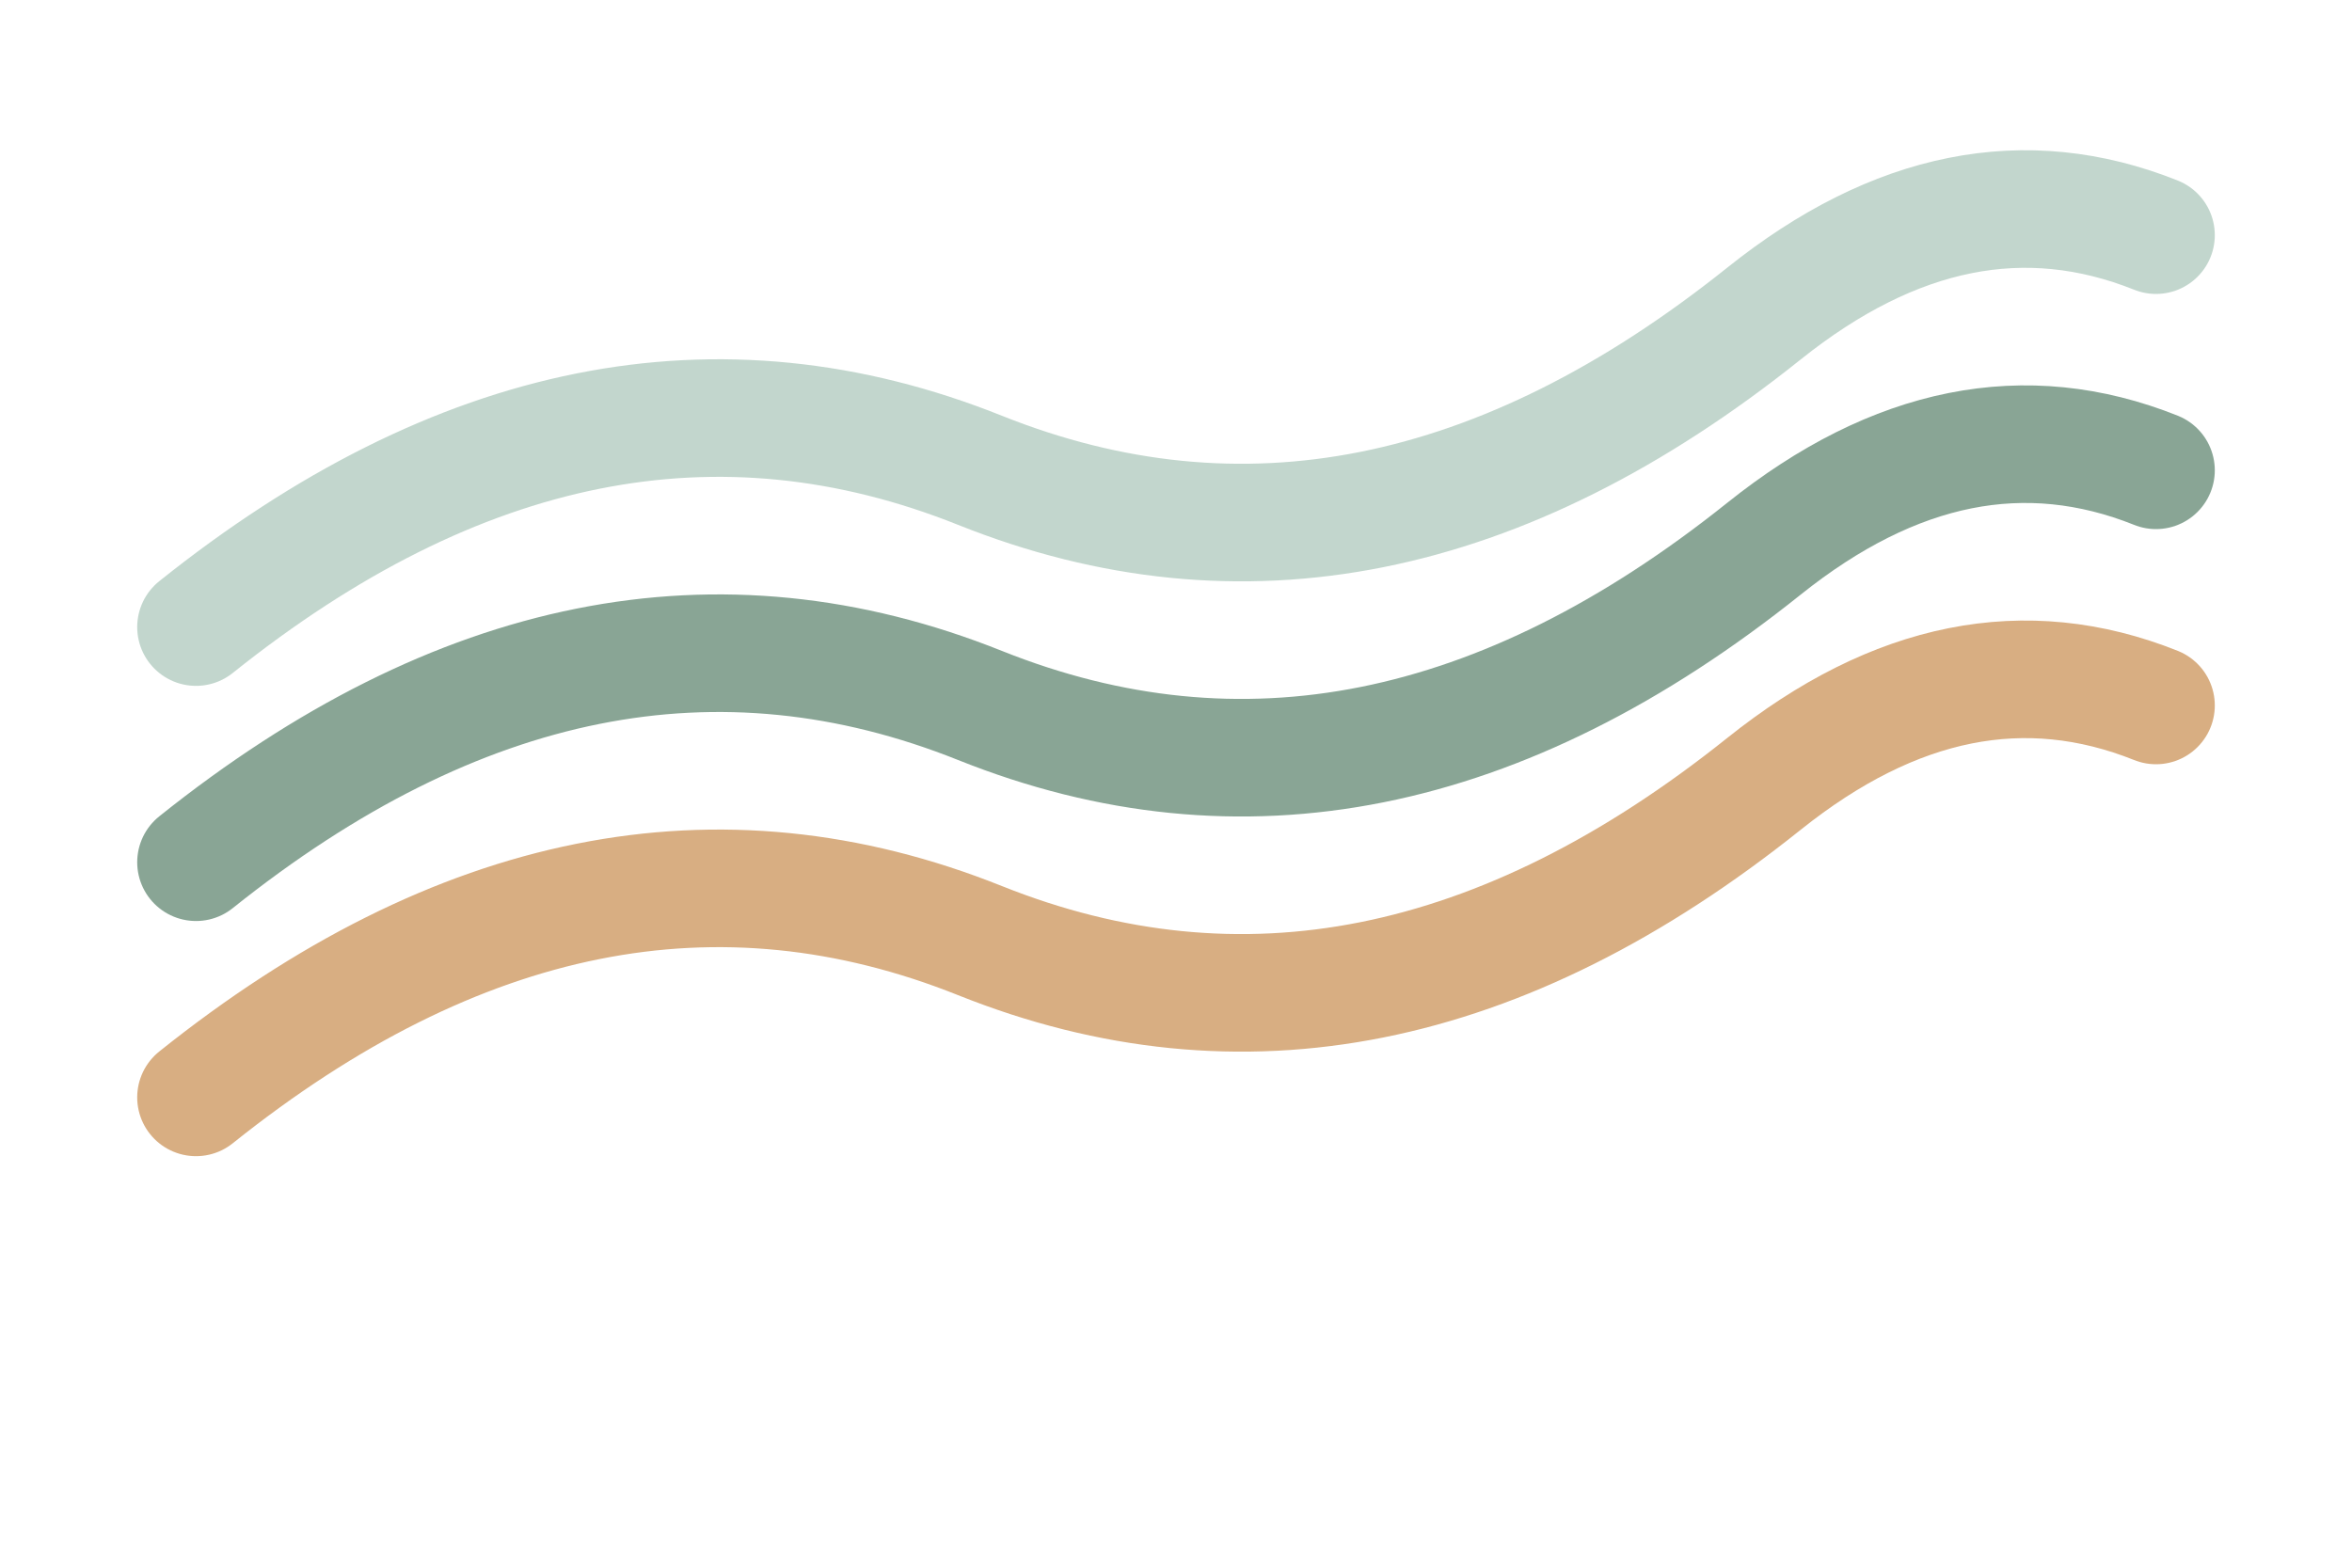
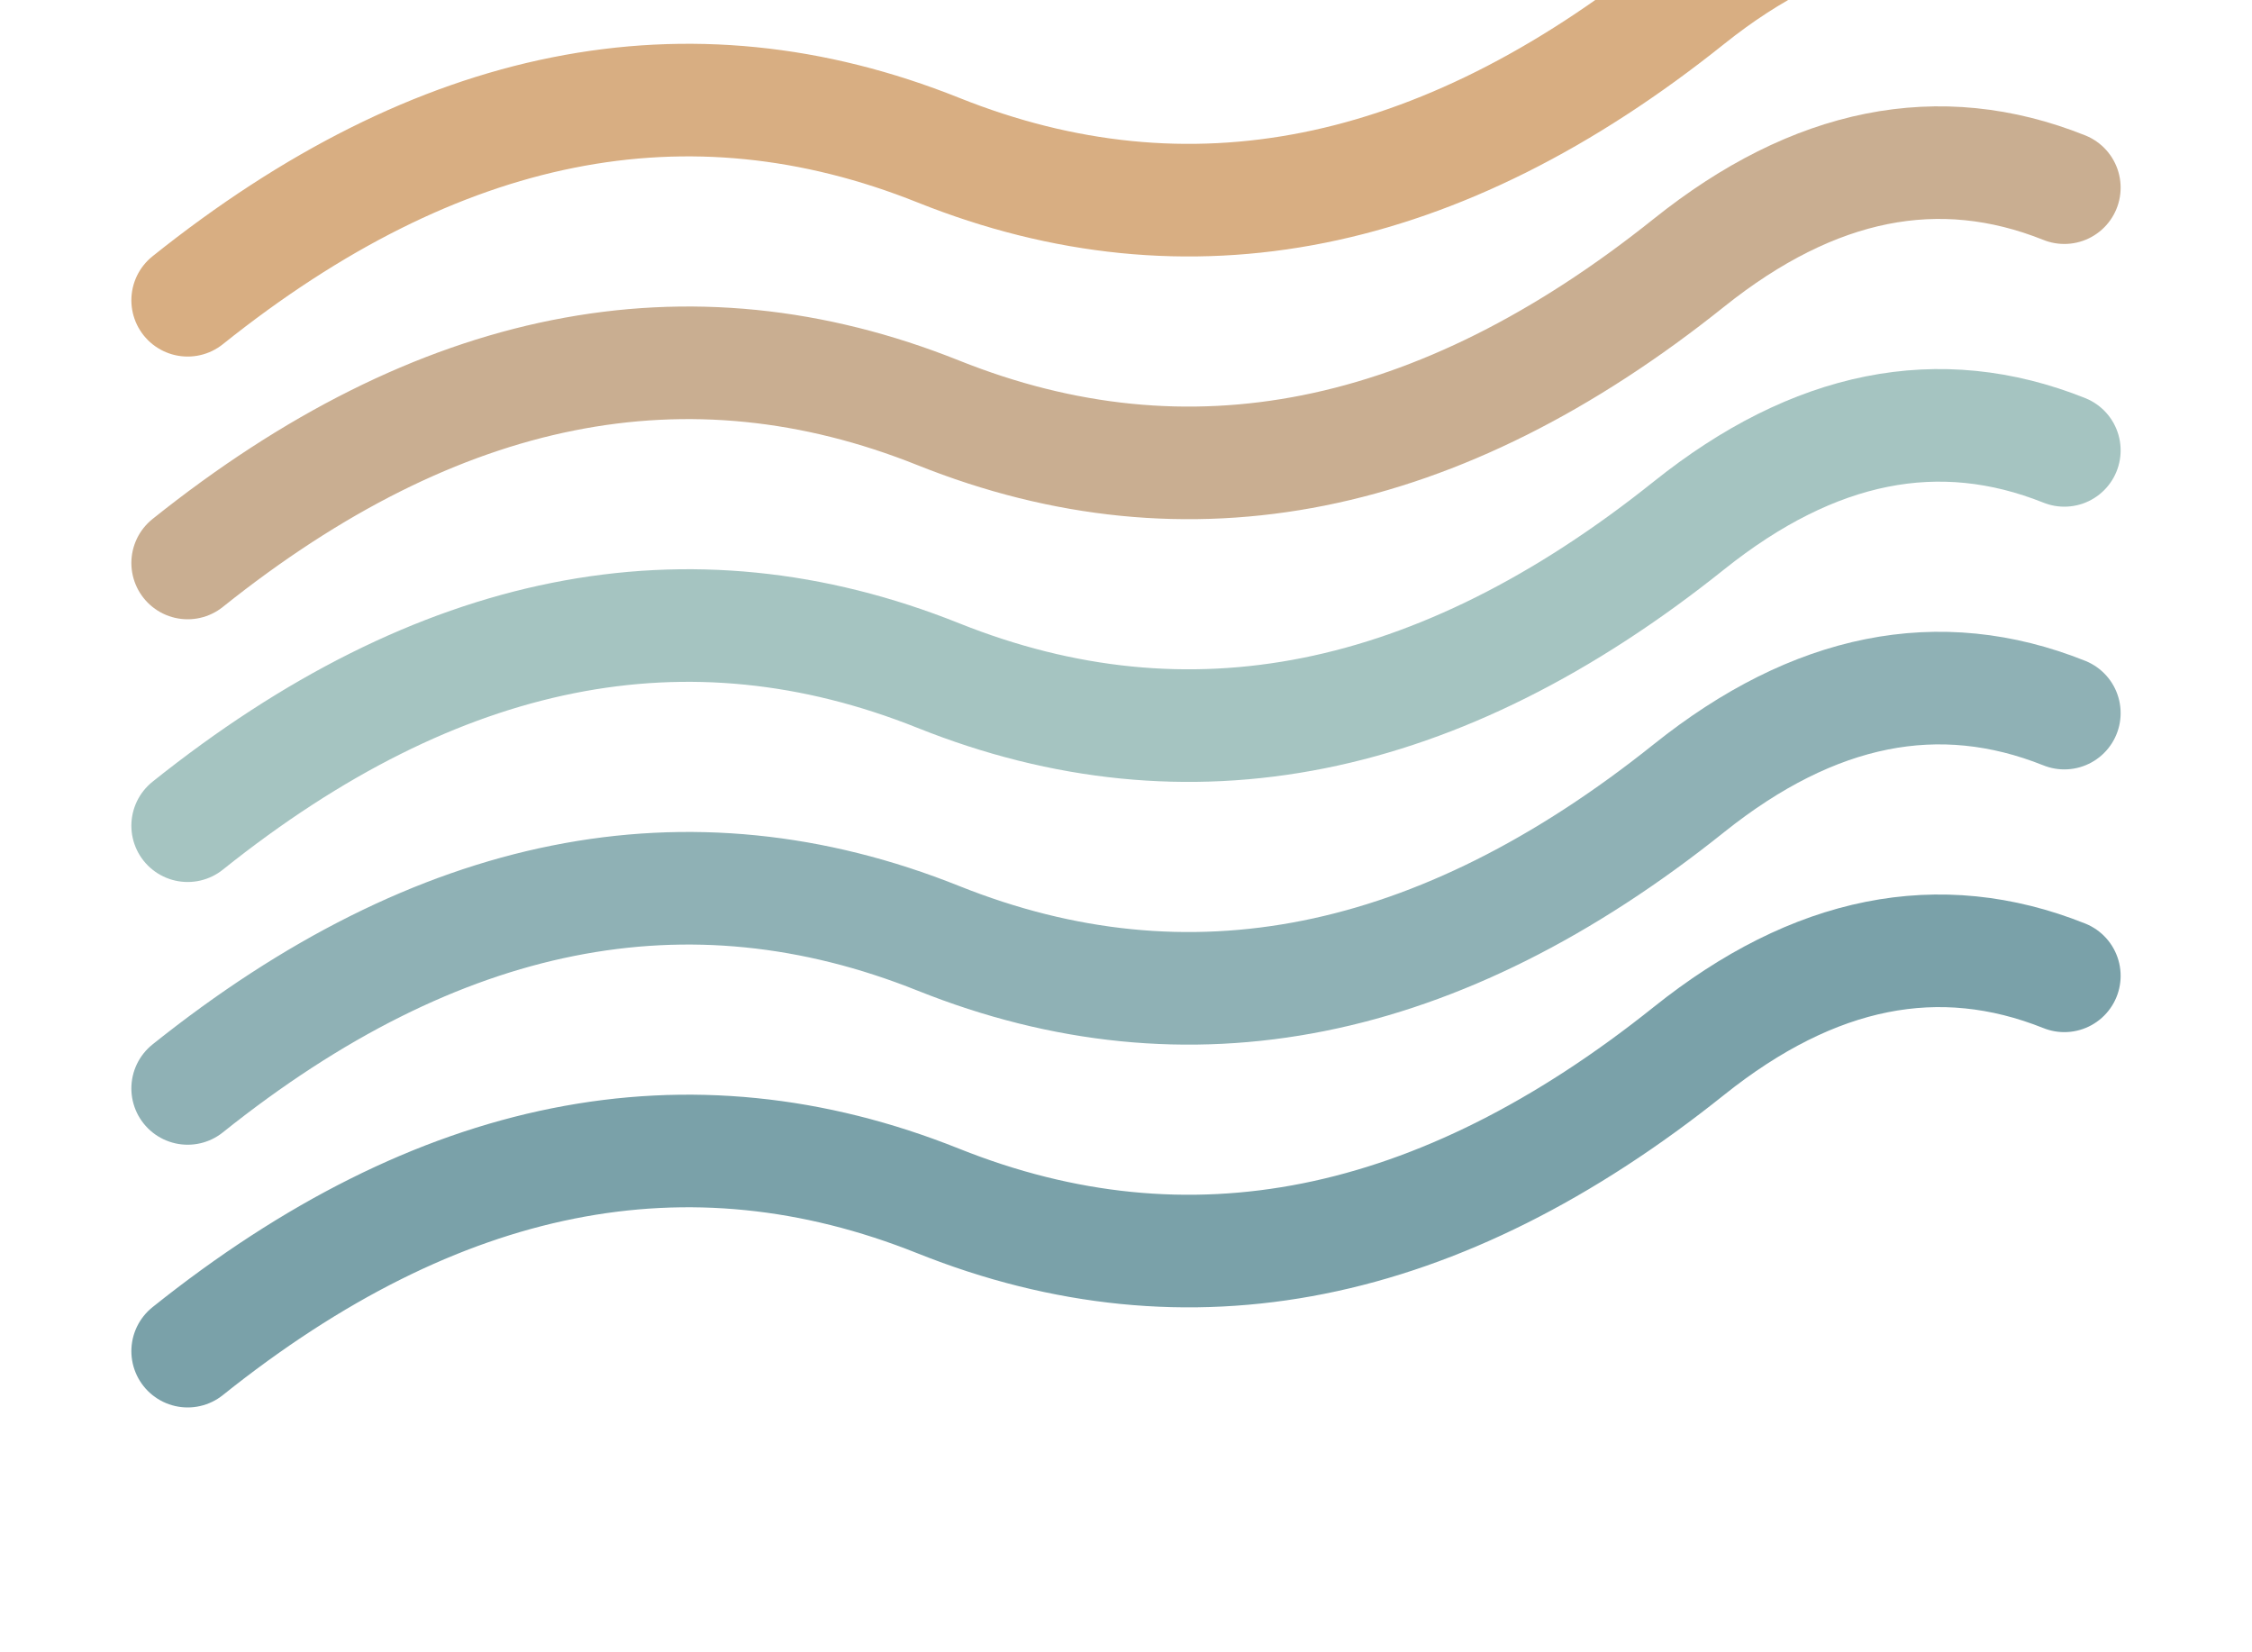
- <svg xmlns="http://www.w3.org/2000/svg" viewBox="0 0 60 40" fill="none">
-   <path d="M5 28 Q15 20 25 24 Q35 28 45 20 Q50 16 55 18" stroke="#D4A574" stroke-width="3" stroke-linecap="round" fill="none" opacity="0.9" />
-   <path d="M5 22 Q15 14 25 18 Q35 22 45 14 Q50 10 55 12" stroke="#6B8F7B" stroke-width="3" stroke-linecap="round" fill="none" opacity="0.8" />
-   <path d="M5 16 Q15 8 25 12 Q35 16 45 8 Q50 4 55 6" stroke="#A8C5B8" stroke-width="3" stroke-linecap="round" fill="none" opacity="0.7" />
+ <svg xmlns="http://www.w3.org/2000/svg" viewBox="0 0 60 44" fill="none">
+   <path d="M5 36 Q15 28 25 32 Q35 36 45 28 Q50 24 55 26" stroke="#6B97A0" stroke-width="3" stroke-linecap="round" fill="none" opacity="0.9" />
+   <path d="M5 29 Q15 21 25 25 Q35 29 45 21 Q50 17 55 19" stroke="#7BA3A8" stroke-width="3" stroke-linecap="round" fill="none" opacity="0.85" />
+   <path d="M5 22 Q15 14 25 18 Q35 22 45 14 Q50 10 55 12" stroke="#8FB5B2" stroke-width="3" stroke-linecap="round" fill="none" opacity="0.8" />
+   <path d="M5 15 Q15 7 25 11 Q35 15 45 7 Q50 3 55 5" stroke="#C0A07E" stroke-width="3" stroke-linecap="round" fill="none" opacity="0.85" />
+   <path d="M5 8 Q15 0 25 4 Q35 8 45 0 Q50 -4 55 -2" stroke="#D4A574" stroke-width="3" stroke-linecap="round" fill="none" opacity="0.9" />
</svg>
